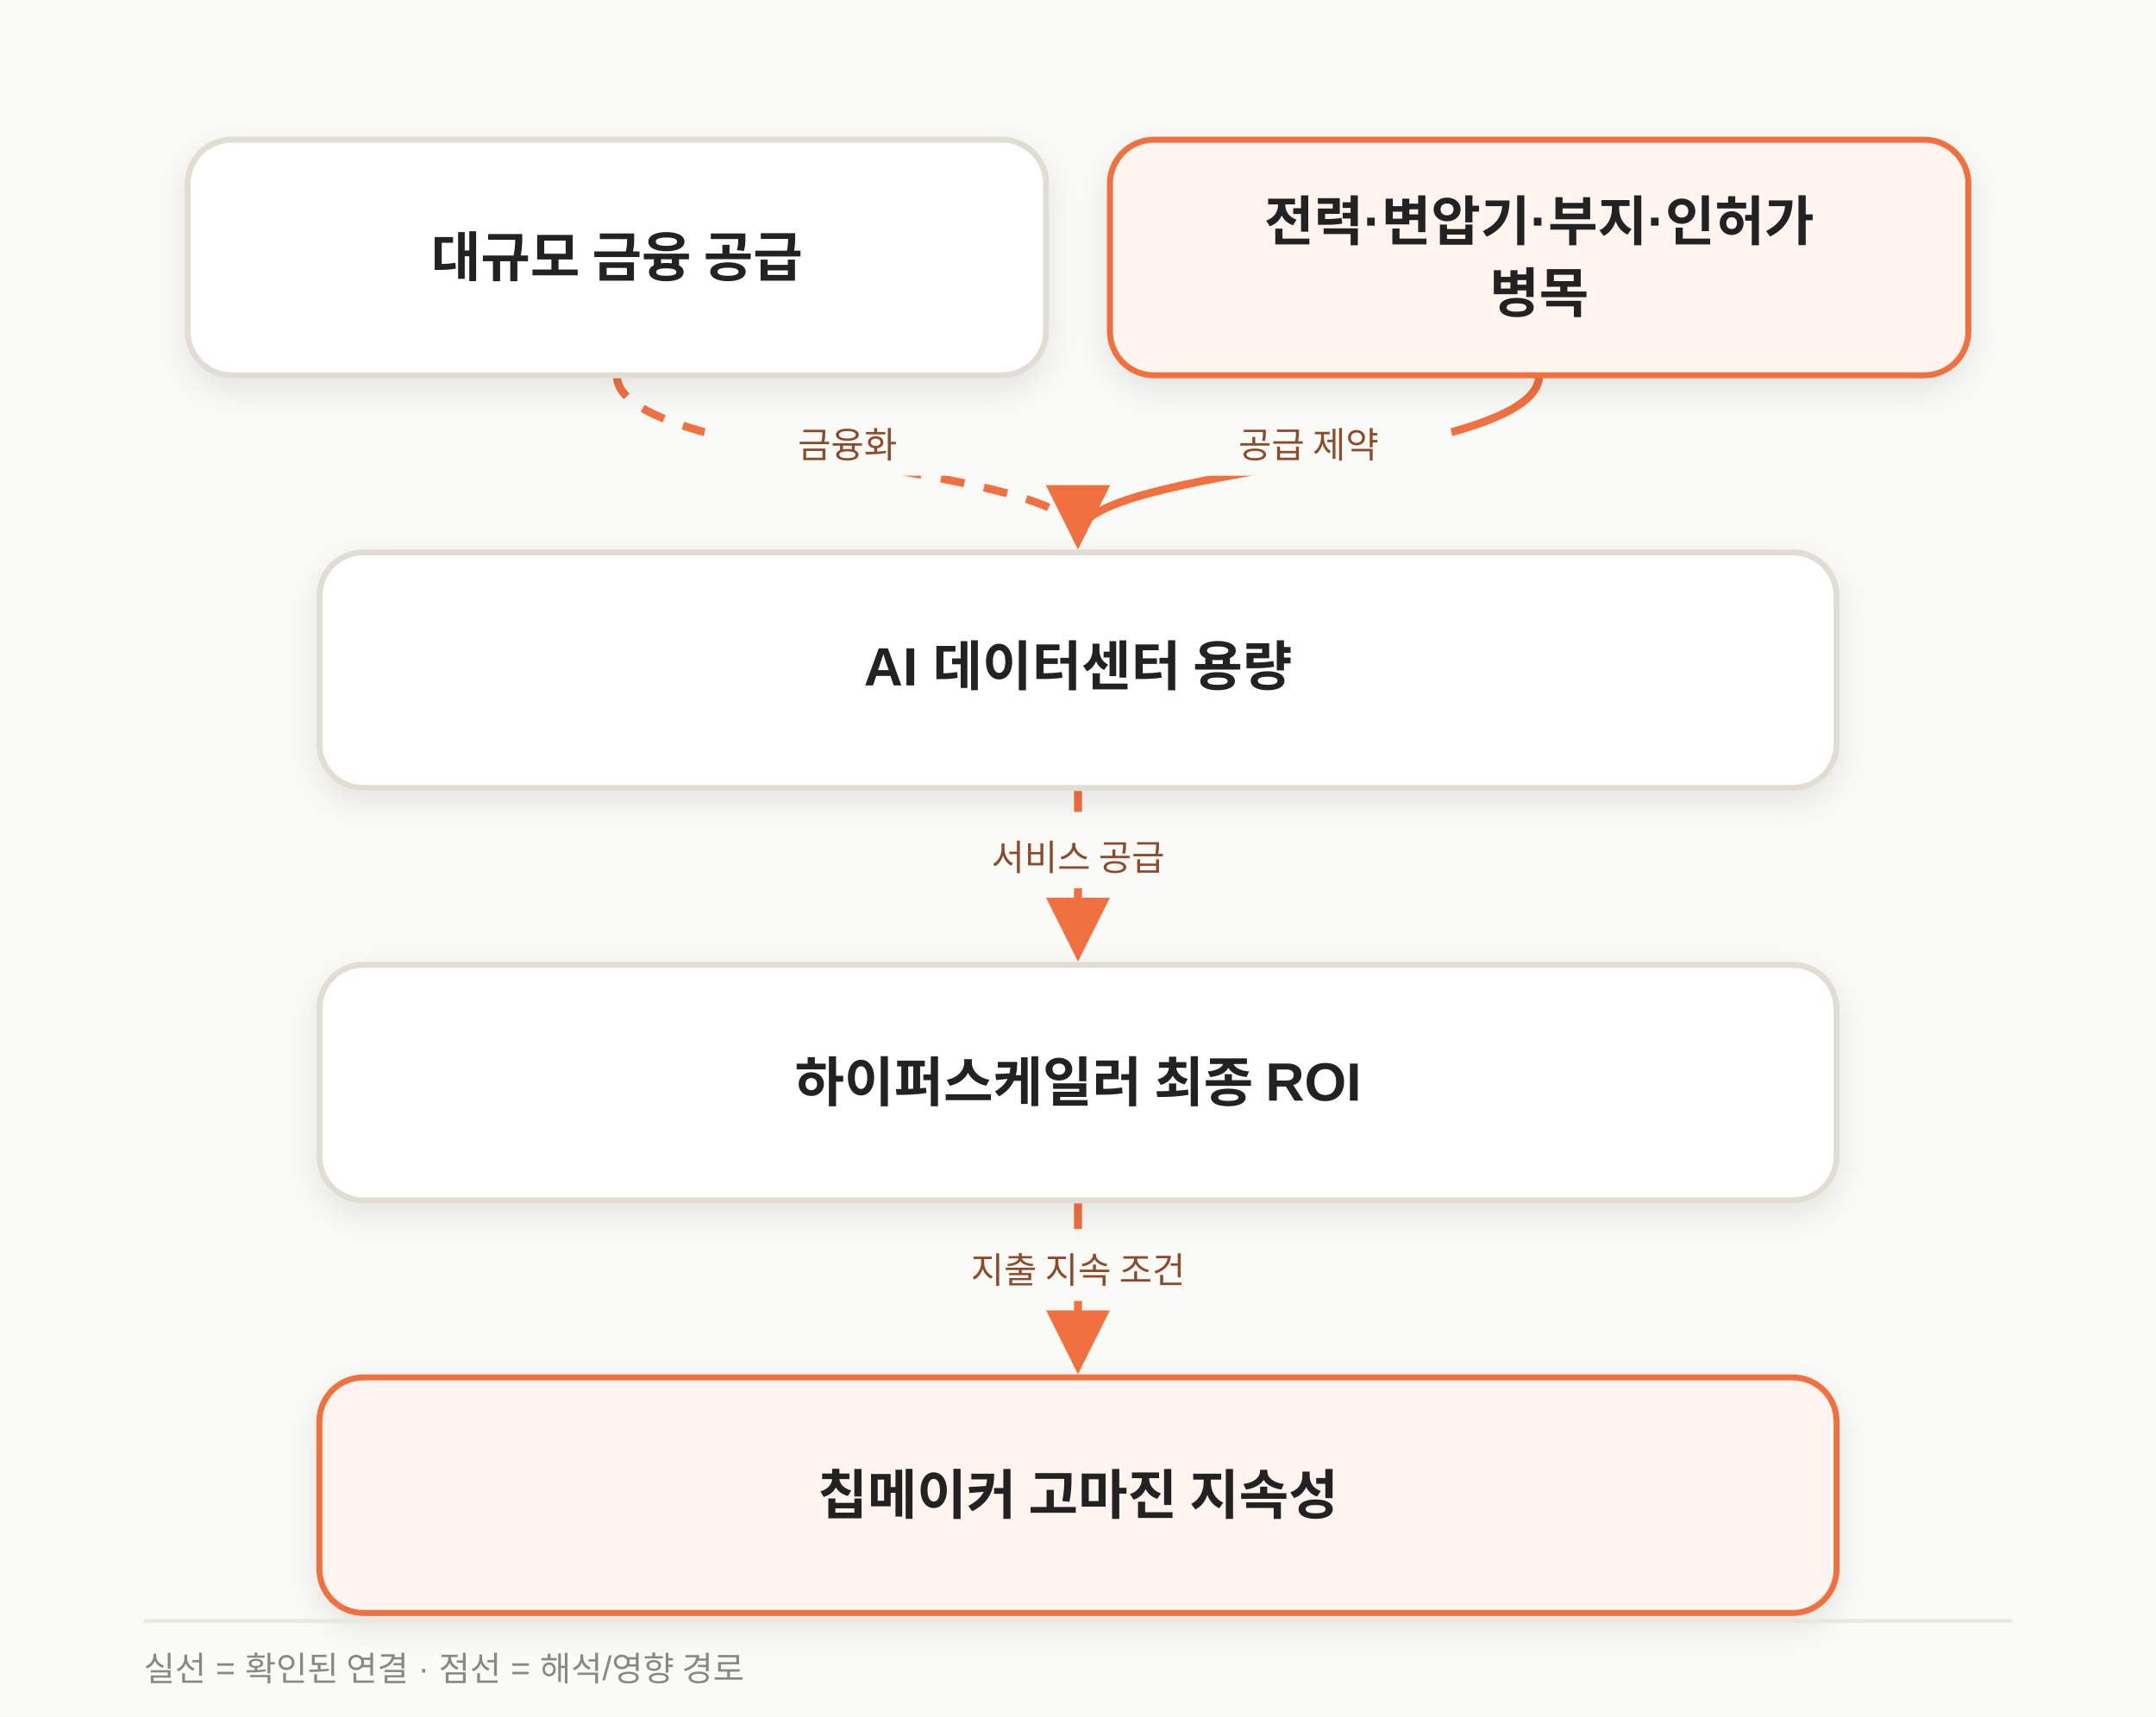
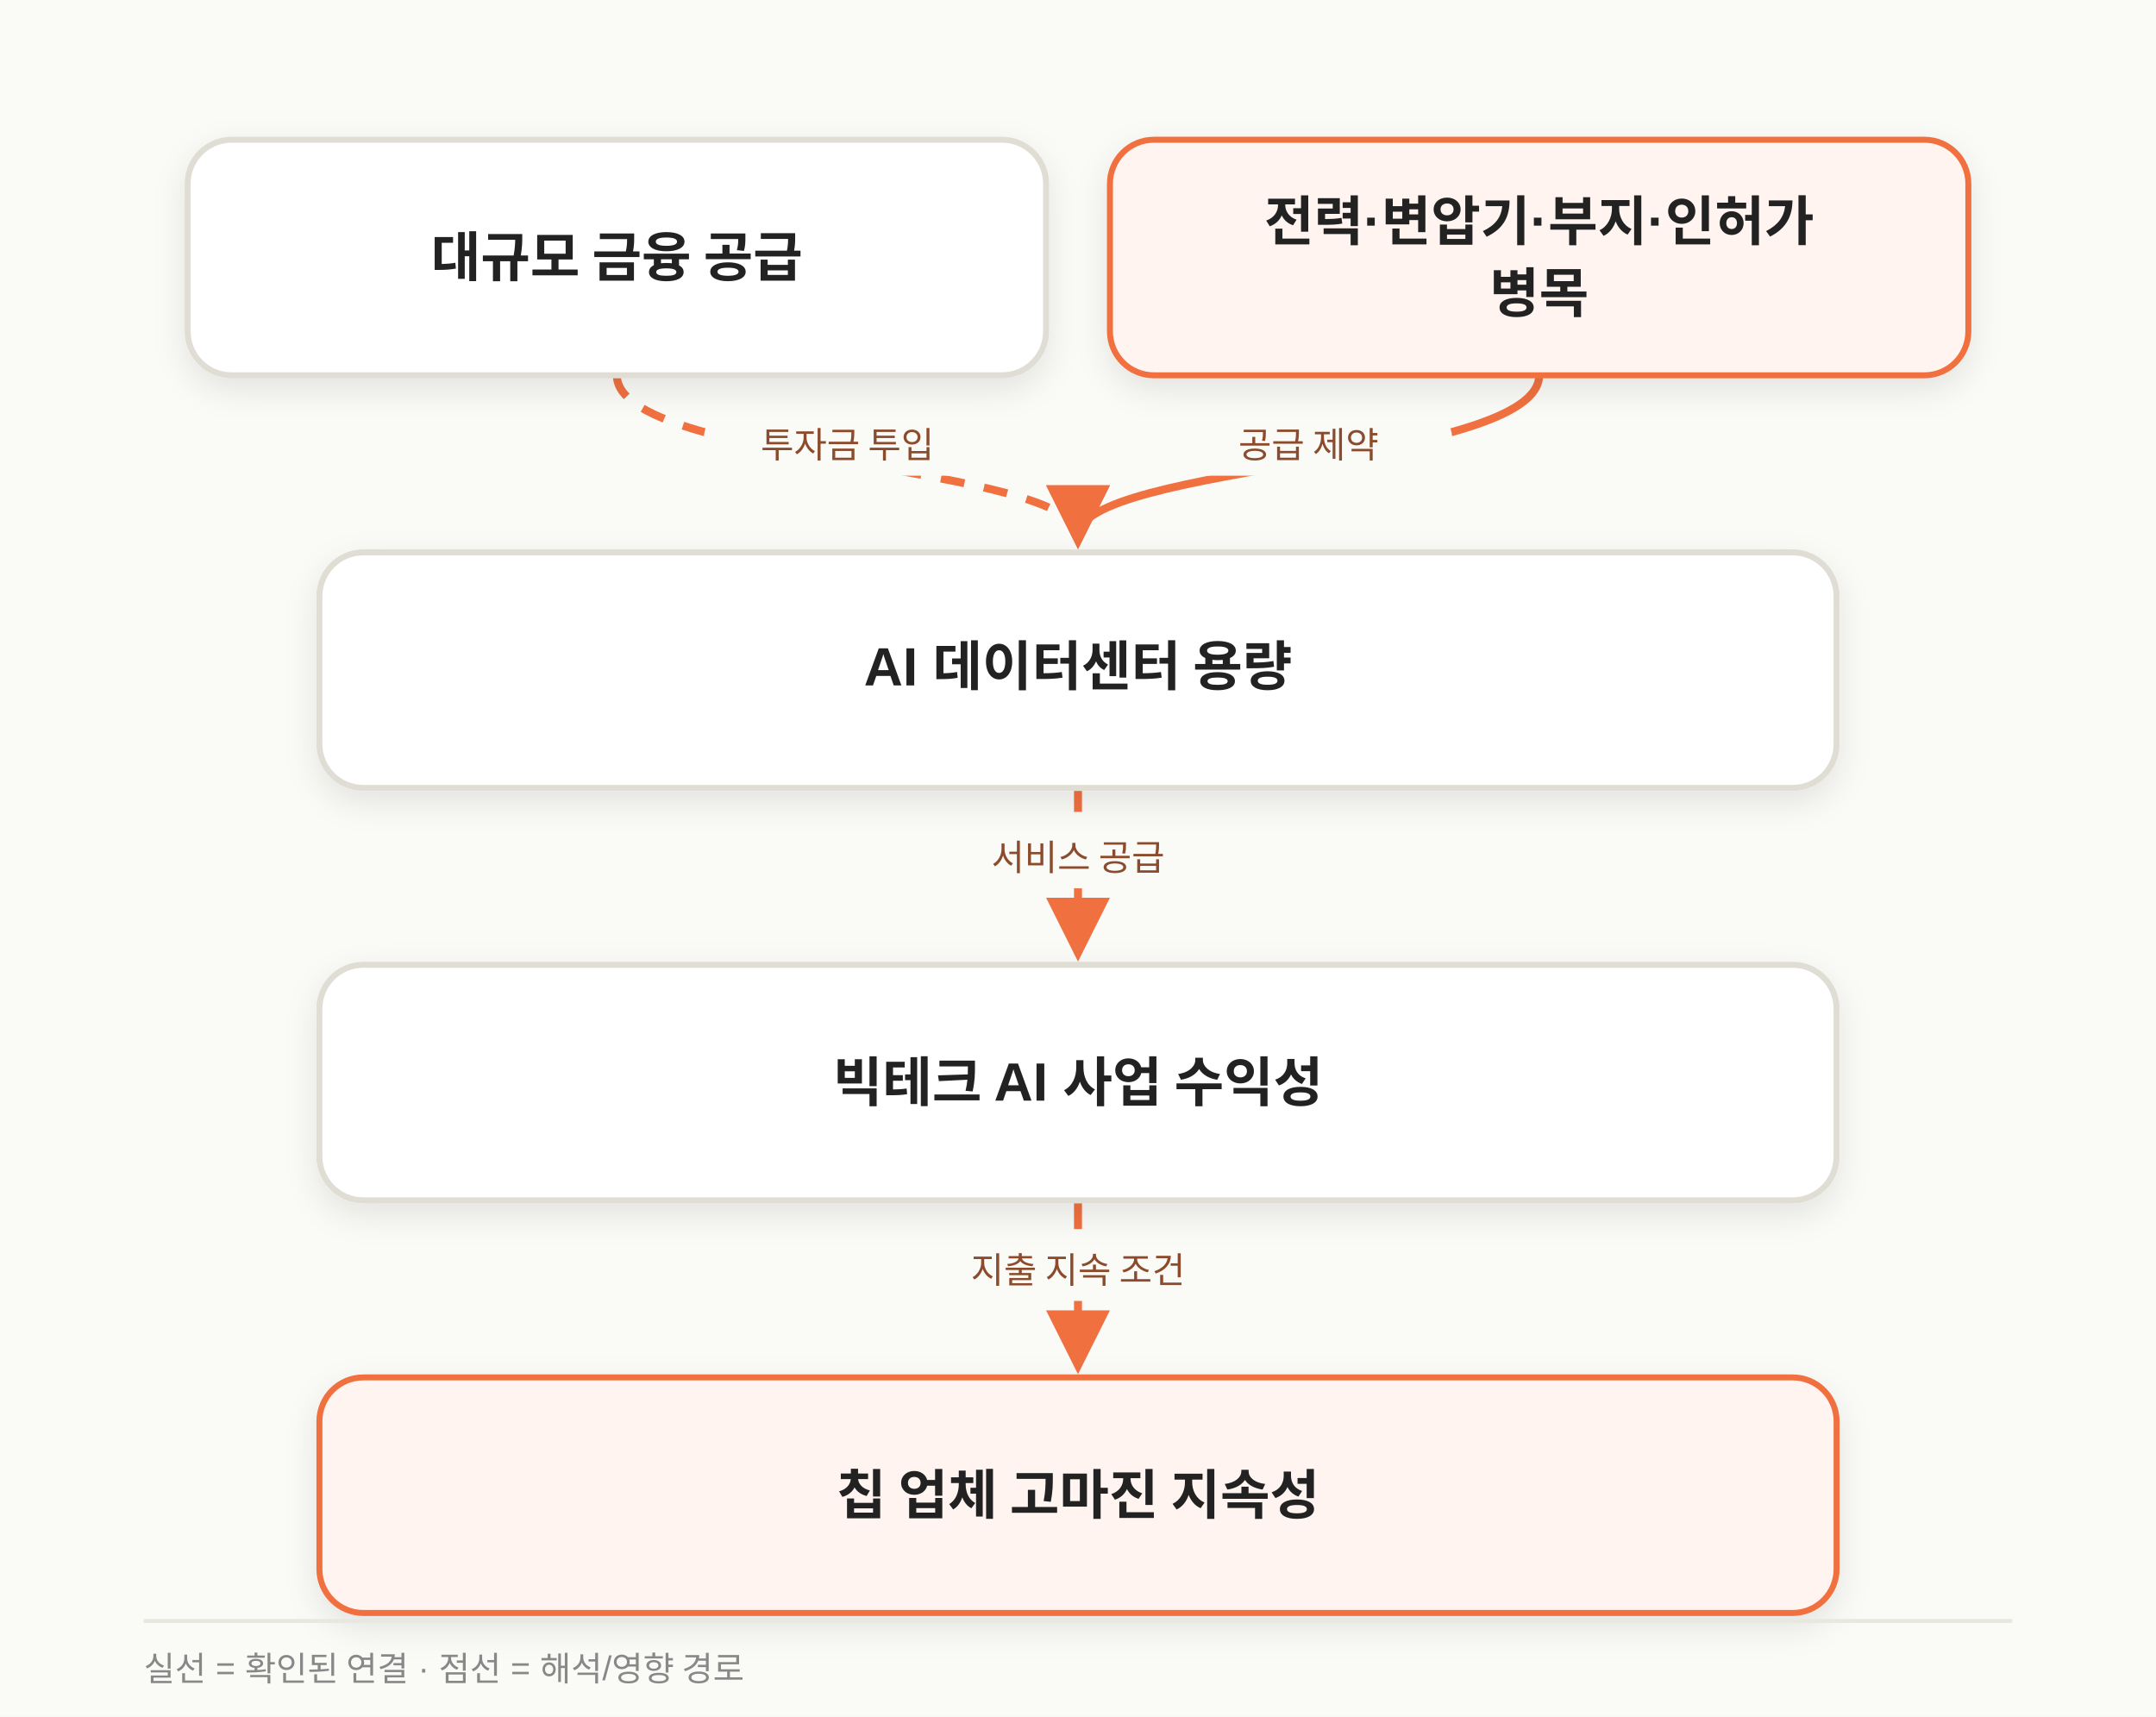
<svg xmlns="http://www.w3.org/2000/svg" width="1080" height="860" viewBox="0 0 1080 860" class="morning-diagram" data-motion-orientation="TB" data-motion-steps="7">
  <defs>
    <filter id="shadow" x="-20%" y="-20%" width="140%" height="160%">
      <feDropShadow dx="0" dy="6" stdDeviation="8" flood-color="#111111" flood-opacity=".09" />
    </filter>
    <marker id="arrow" viewBox="0 0 10 10" refX="8" refY="5" markerWidth="8" markerHeight="8" orient="auto-start-reverse">
      <path d="M 0 0 L 10 5 L 0 10 z" fill="#F07040" />
    </marker>
  </defs>
  <rect width="1080" height="860" fill="#FAFAF7" />
  <g class="motion-step motion-edge" data-motion-step="1" style="--motion-delay:415ms">
    <path d="M 309.0 188.0 C 309.0 232.3, 540.0 232.3, 540.0 268.7" fill="none" stroke="#F07040" stroke-width="4" stroke-dasharray="12 10" marker-end="url(#arrow)" />
    <rect x="352.5" y="202.3" width="144" height="36" rx="18" fill="#FAFAF7" />
-     <text x="424.5" y="229.3" text-anchor="middle" font-family="Apple SD Gothic Neo,Malgun Gothic,Arial,sans-serif" font-size="18" fill="#8B4B2C">금융화</text>
+     <text x="424.5" y="229.3" text-anchor="middle" font-family="Apple SD Gothic Neo,Malgun Gothic,Arial,sans-serif" font-size="18" fill="#8B4B2C">투자금 투입</text>
  </g>
  <g class="motion-step motion-edge" data-motion-step="1" style="--motion-delay:415ms">
    <path d="M 771.0 188.0 C 771.0 232.3, 540.0 232.3, 540.0 268.7" fill="none" stroke="#F07040" stroke-width="4" marker-end="url(#arrow)" />
    <rect x="583.5" y="202.3" width="144" height="36" rx="18" fill="#FAFAF7" />
    <text x="655.5" y="229.3" text-anchor="middle" font-family="Apple SD Gothic Neo,Malgun Gothic,Arial,sans-serif" font-size="18" fill="#8B4B2C">공급 제약</text>
  </g>
  <g class="motion-step motion-edge" data-motion-step="3" style="--motion-delay:1245ms">
    <path d="M 540.0 394.7 C 540.0 439.0, 540.0 439.0, 540.0 475.3" fill="none" stroke="#F07040" stroke-width="4" stroke-dasharray="12 10" marker-end="url(#arrow)" />
    <rect x="468.0" y="409.0" width="144" height="36" rx="18" fill="#FAFAF7" />
    <text x="540.0" y="436.0" text-anchor="middle" font-family="Apple SD Gothic Neo,Malgun Gothic,Arial,sans-serif" font-size="18" fill="#8B4B2C">서비스 공급</text>
  </g>
  <g class="motion-step motion-edge" data-motion-step="5" style="--motion-delay:2075ms">
    <path d="M 540.0 601.3 C 540.0 645.7, 540.0 645.7, 540.0 682.0" fill="none" stroke="#F07040" stroke-width="4" marker-end="url(#arrow)" />
    <rect x="468.0" y="615.7" width="144" height="36" rx="18" fill="#FAFAF7" />
    <text x="540.0" y="642.7" text-anchor="middle" font-family="Apple SD Gothic Neo,Malgun Gothic,Arial,sans-serif" font-size="18" fill="#8B4B2C">지출 지속 조건</text>
  </g>
  <g class="motion-step motion-node" data-motion-step="0" style="--motion-delay:0ms;--motion-accent-delay:660ms">
    <rect class="motion-node-shape" x="94.0" y="70.0" width="430.0" height="118" rx="22" fill="#FFFFFF" stroke="#E0DDD5" stroke-width="3" filter="url(#shadow)" />
    <text x="309.0" y="129.0" text-anchor="middle" dominant-baseline="middle" font-family="Apple SD Gothic Neo,Malgun Gothic,Arial,sans-serif" font-size="27" font-weight="700" fill="#222222">대규모 금융 공급</text>
  </g>
  <g class="motion-step motion-node motion-risk" data-motion-step="0" style="--motion-delay:0ms;--motion-accent-delay:660ms">
    <rect class="motion-node-shape" x="556.0" y="70.0" width="430.0" height="118" rx="22" fill="#FFF4EF" stroke="#F07040" stroke-width="3" filter="url(#shadow)" />
    <text x="771.0" y="111.0" text-anchor="middle" dominant-baseline="middle" font-family="Apple SD Gothic Neo,Malgun Gothic,Arial,sans-serif" font-size="27" font-weight="700" fill="#222222">전력·변압기·부지·인허가</text>
    <text x="771.0" y="147.0" text-anchor="middle" dominant-baseline="middle" font-family="Apple SD Gothic Neo,Malgun Gothic,Arial,sans-serif" font-size="27" font-weight="700" fill="#222222">병목</text>
  </g>
  <g class="motion-step motion-node" data-motion-step="2" style="--motion-delay:830ms;--motion-accent-delay:1490ms">
    <rect class="motion-node-shape" x="160.0" y="276.7" width="760.0" height="118" rx="22" fill="#FFFFFF" stroke="#E0DDD5" stroke-width="3" filter="url(#shadow)" />
    <text x="540.0" y="335.7" text-anchor="middle" dominant-baseline="middle" font-family="Apple SD Gothic Neo,Malgun Gothic,Arial,sans-serif" font-size="27" font-weight="700" fill="#222222">AI 데이터센터 용량</text>
  </g>
  <g class="motion-step motion-node" data-motion-step="4" style="--motion-delay:1660ms;--motion-accent-delay:2320ms">
    <rect class="motion-node-shape" x="160.0" y="483.3" width="760.0" height="118" rx="22" fill="#FFFFFF" stroke="#E0DDD5" stroke-width="3" filter="url(#shadow)" />
-     <text x="540.0" y="542.3" text-anchor="middle" dominant-baseline="middle" font-family="Apple SD Gothic Neo,Malgun Gothic,Arial,sans-serif" font-size="27" font-weight="700" fill="#222222">하이퍼스케일러 최종 ROI</text>
+     <text x="540.0" y="542.3" text-anchor="middle" dominant-baseline="middle" font-family="Apple SD Gothic Neo,Malgun Gothic,Arial,sans-serif" font-size="27" font-weight="700" fill="#222222">빅테크 AI 사업 수익성</text>
  </g>
  <g class="motion-step motion-node motion-risk" data-motion-step="6" style="--motion-delay:2490ms;--motion-accent-delay:3150ms">
    <rect class="motion-node-shape" x="160.0" y="690.0" width="760.0" height="118" rx="22" fill="#FFF4EF" stroke="#F07040" stroke-width="3" filter="url(#shadow)" />
-     <text x="540.0" y="749.0" text-anchor="middle" dominant-baseline="middle" font-family="Apple SD Gothic Neo,Malgun Gothic,Arial,sans-serif" font-size="27" font-weight="700" fill="#222222">칩메이커 고마진 지속성</text>
+     <text x="540.0" y="749.0" text-anchor="middle" dominant-baseline="middle" font-family="Apple SD Gothic Neo,Malgun Gothic,Arial,sans-serif" font-size="27" font-weight="700" fill="#222222">칩 업체 고마진 지속성</text>
  </g>
  <line x1="72" y1="812" x2="1008" y2="812" stroke="#E8E8E0" stroke-width="2" />
  <text x="72" y="842" font-family="Apple SD Gothic Neo,Malgun Gothic,Arial,sans-serif" font-size="17" fill="#888888">실선 = 확인된 연결 · 점선 = 해석/영향 경로</text>
</svg>
